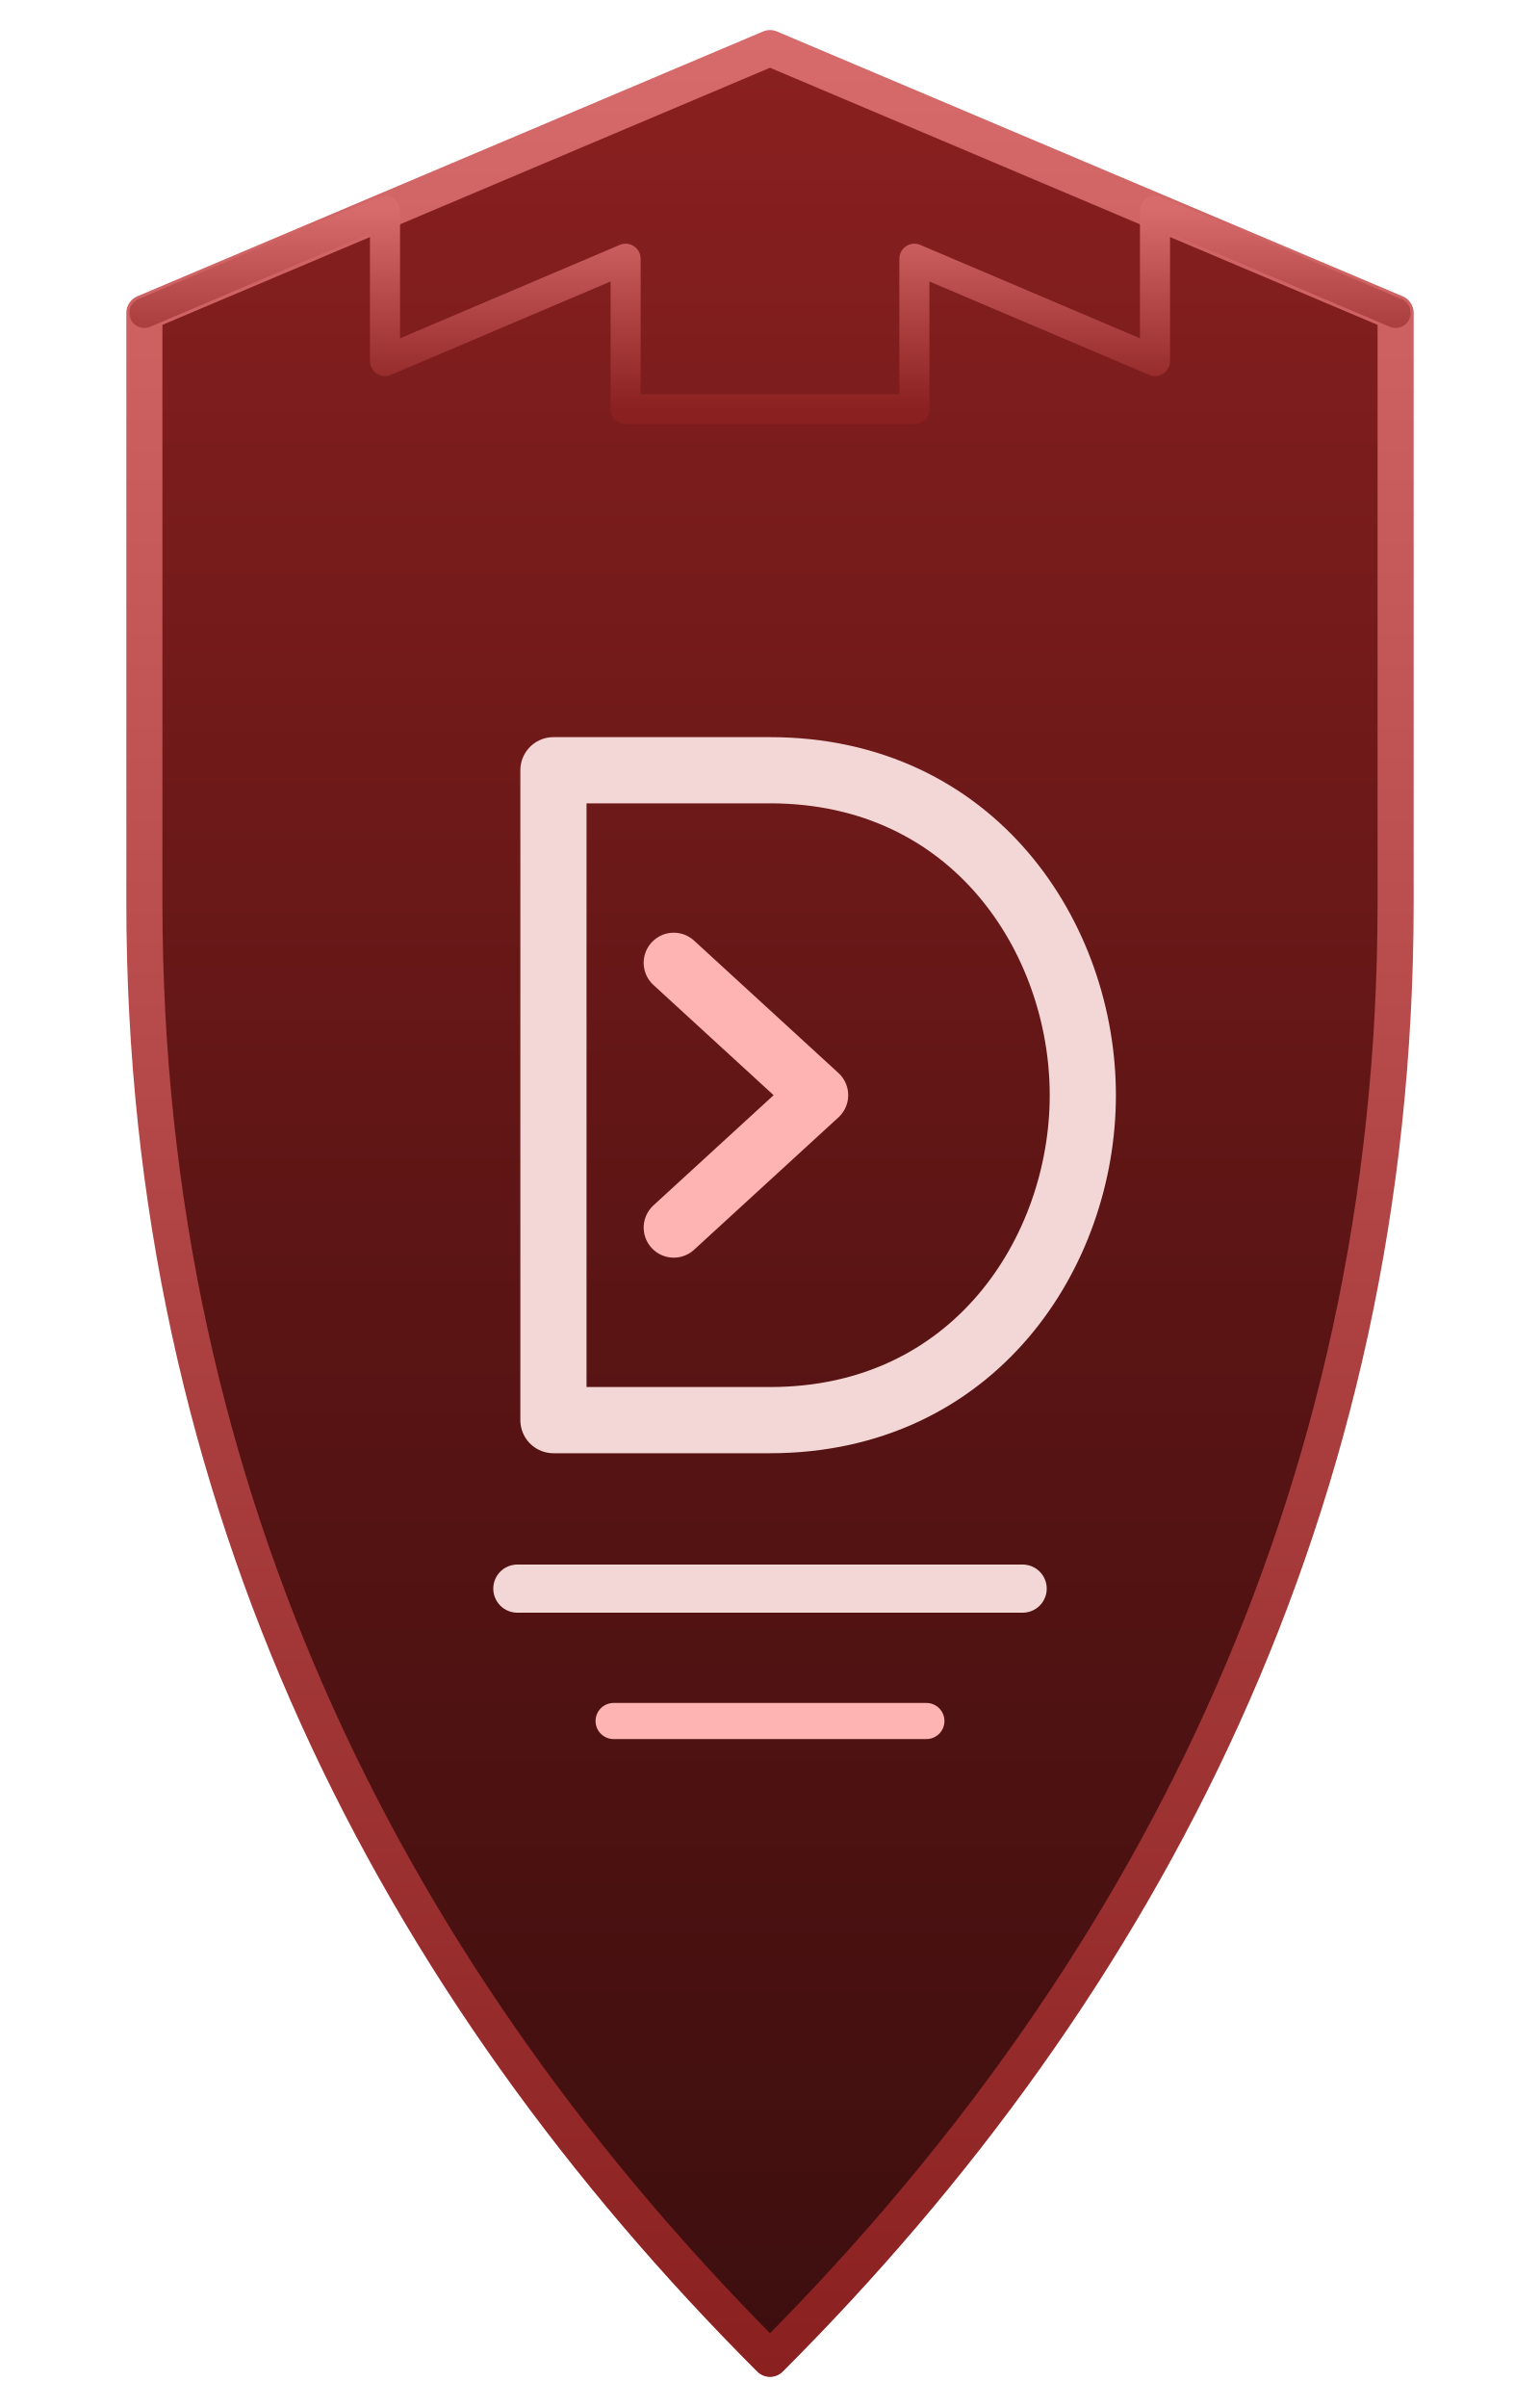
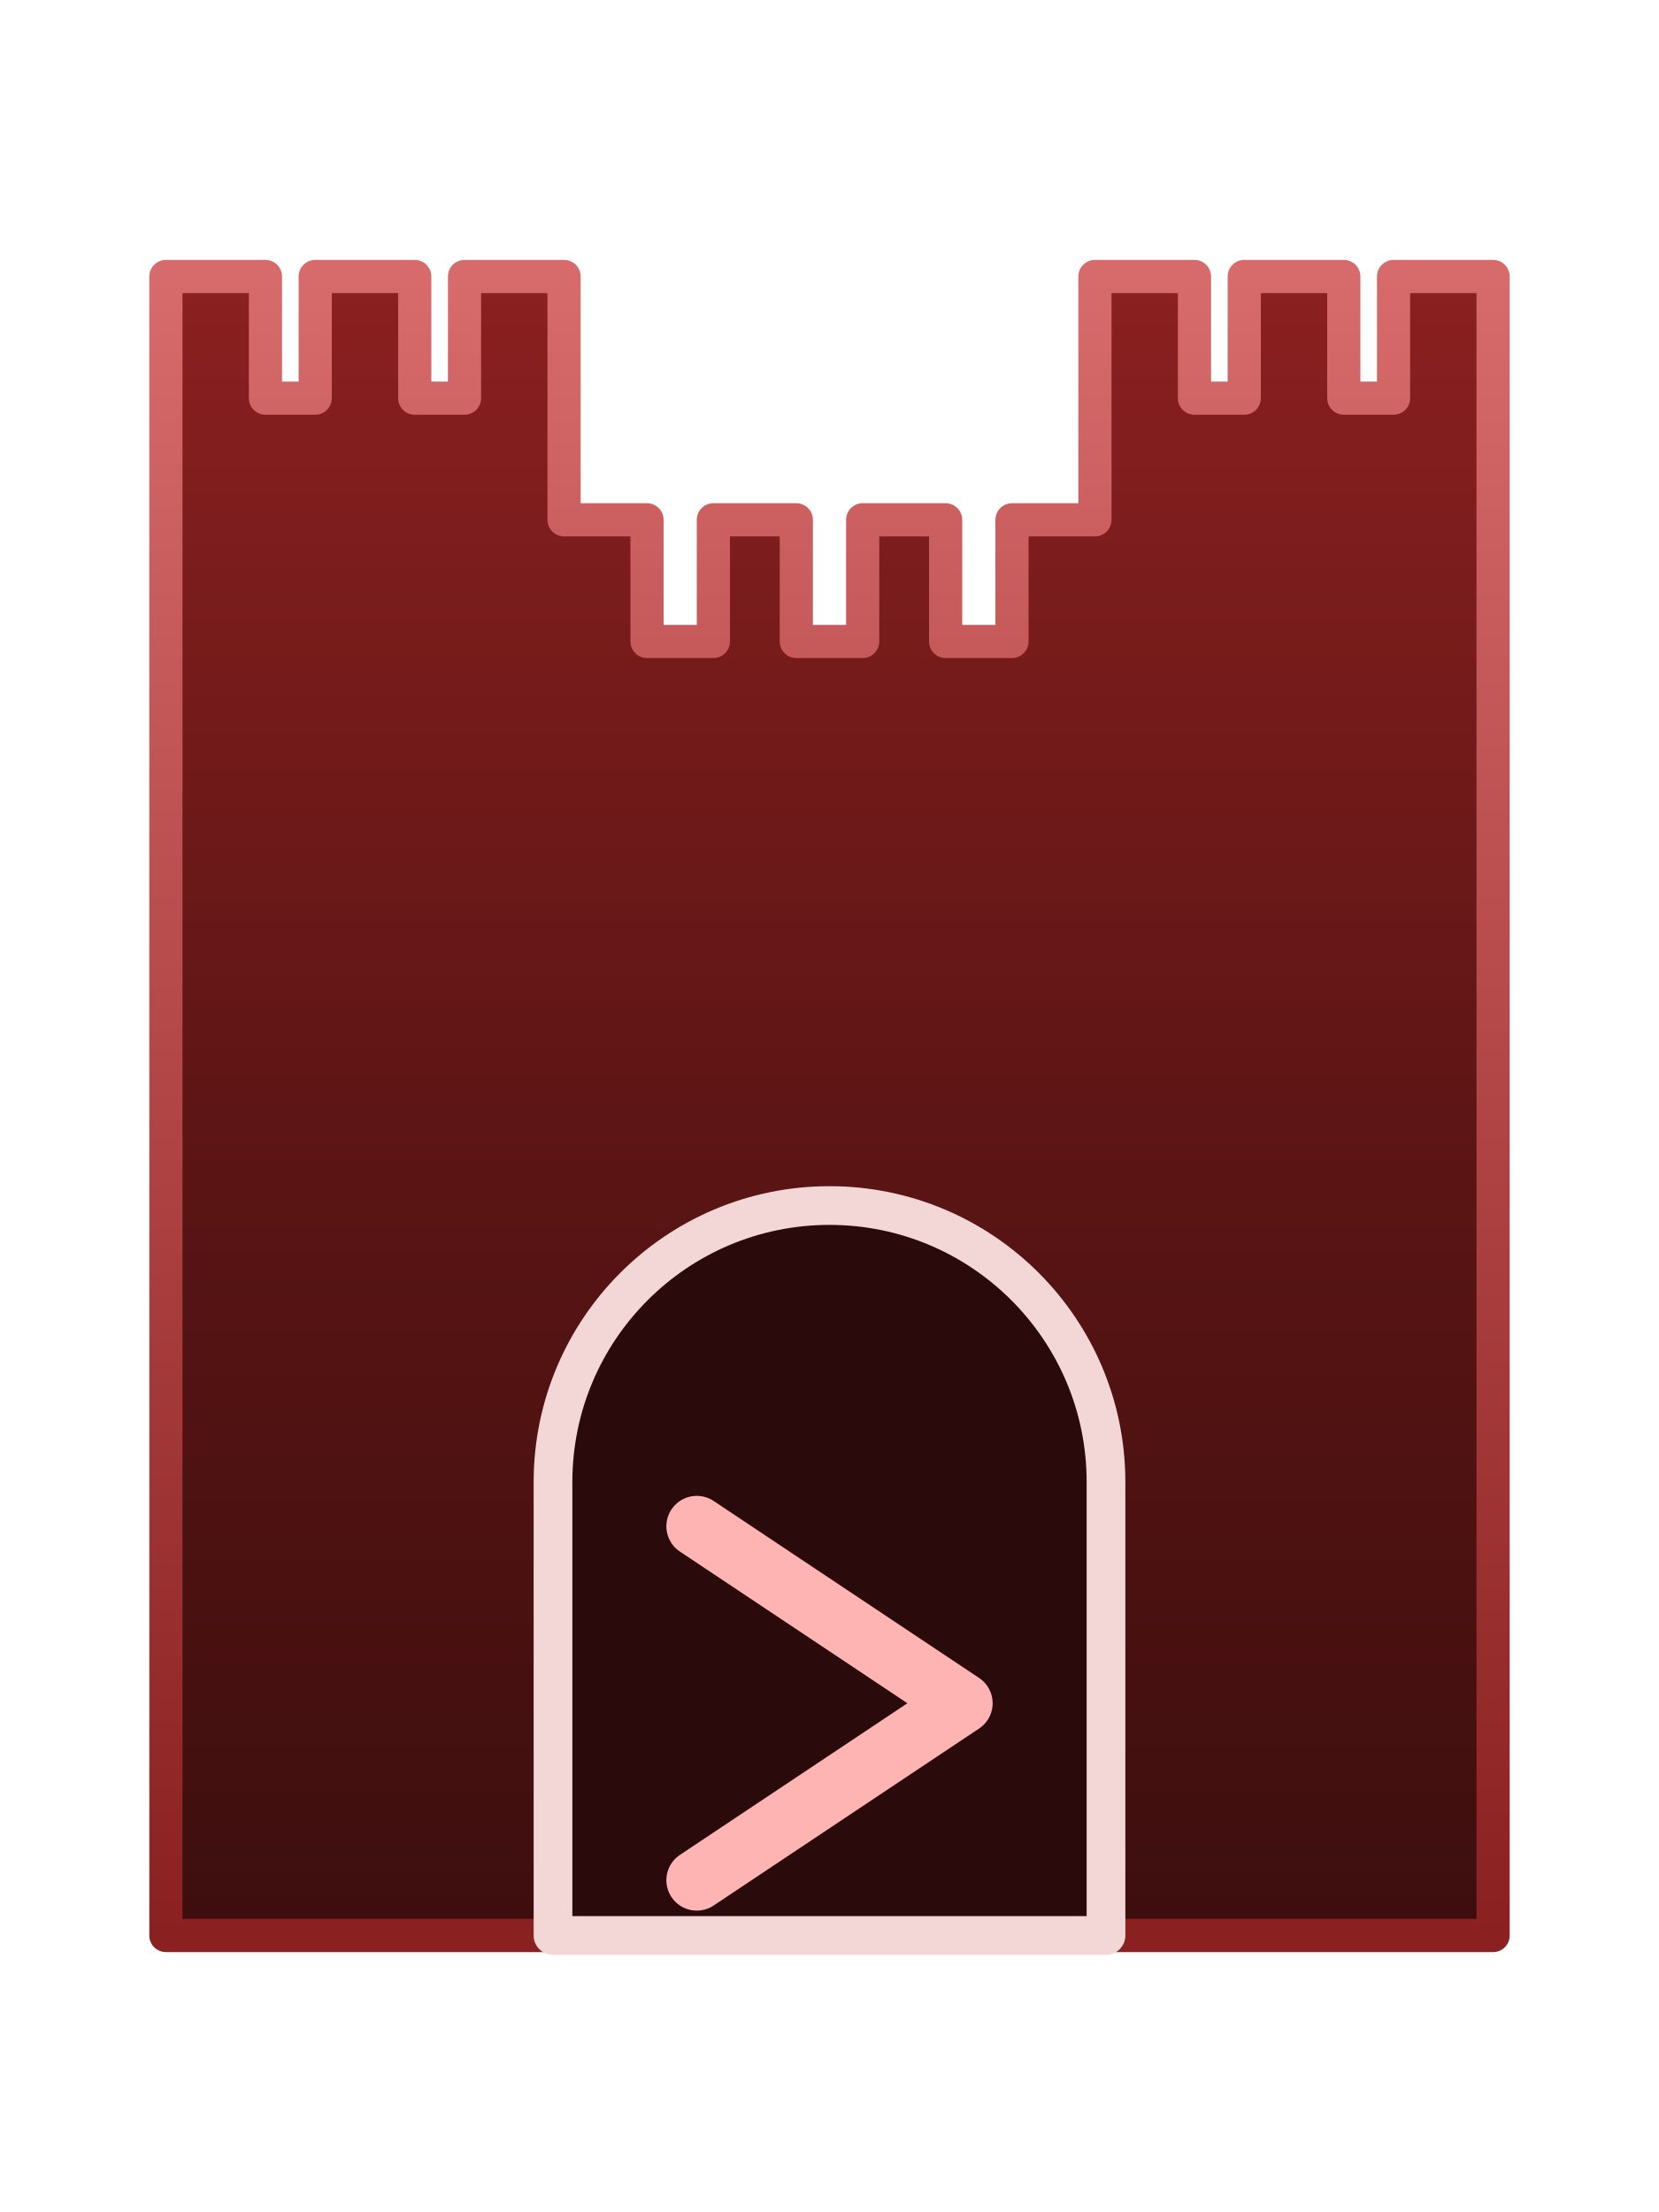
- <svg xmlns="http://www.w3.org/2000/svg" viewBox="0 0 256 400" width="256" height="400" role="img" aria-label="dominion">
+ <svg xmlns="http://www.w3.org/2000/svg" viewBox="0 0 300 400" width="300" height="400" role="img" aria-label="dominion">
  <defs>
-     <linearGradient id="shield" x1="0" y1="0" x2="0" y2="1">
+     <linearGradient id="keep" x1="0" y1="0" x2="0" y2="1">
      <stop offset="0" stop-color="#8b2020" />
      <stop offset="0.55" stop-color="#5a1414" />
      <stop offset="1" stop-color="#3d0e0e" />
    </linearGradient>
    <linearGradient id="edge" x1="0" y1="0" x2="0" y2="1">
      <stop offset="0" stop-color="#d76a6a" />
      <stop offset="1" stop-color="#8b2020" />
    </linearGradient>
  </defs>
-   <path d="M128 8            L232 52            L232 150            C232 250 190 330 128 392            C66 330 24 250 24 150            L24 52 Z" fill="url(#shield)" stroke="url(#edge)" stroke-width="6" stroke-linejoin="round" />
-   <path d="M24 52 L64 35 L64 60 L104 43 L104 68 L152 68 L152 43 L192 60 L192 35 L232 52" fill="none" stroke="url(#edge)" stroke-width="5" stroke-linejoin="round" stroke-linecap="round" />
-   <path d="M92 128            L92 236            L128 236            C162 236 180 208 180 182            C180 156 162 128 128 128 Z" fill="none" stroke="#f3d6d6" stroke-width="11" stroke-linejoin="round" stroke-linecap="round" />
-   <path d="M112 160 L136 182 L112 204" fill="none" stroke="#ffb4b4" stroke-width="10" stroke-linecap="round" stroke-linejoin="round" />
-   <line x1="86" y1="264" x2="170" y2="264" stroke="#f3d6d6" stroke-width="8" stroke-linecap="round" />
-   <line x1="102" y1="286" x2="154" y2="286" stroke="#ffb4b4" stroke-width="6" stroke-linecap="round" />
+   <path d="M30 350            L30 50            L48 50 L48 72            L57 72 L57 50            L75 50 L75 72            L84 72 L84 50            L102 50            L102 94            L117 94 L117 116            L129 116 L129 94            L144 94 L144 116            L156 116 L156 94            L171 94 L171 116            L183 116 L183 94            L198 94            L198 50            L216 50 L216 72            L225 72 L225 50            L243 50 L243 72            L252 72 L252 50            L270 50            L270 350 Z" fill="url(#keep)" stroke="url(#edge)" stroke-width="6" stroke-linejoin="round" />
+   <path d="M100 350            L100 268            A50 50 0 0 1 200 268            L200 350 Z" fill="#2a0a0a" stroke="#f3d6d6" stroke-width="7" stroke-linejoin="round" />
+   <path d="M126 276 L174 308 L126 340" fill="none" stroke="#ffb4b4" stroke-width="11" stroke-linecap="round" stroke-linejoin="round" />
</svg>
